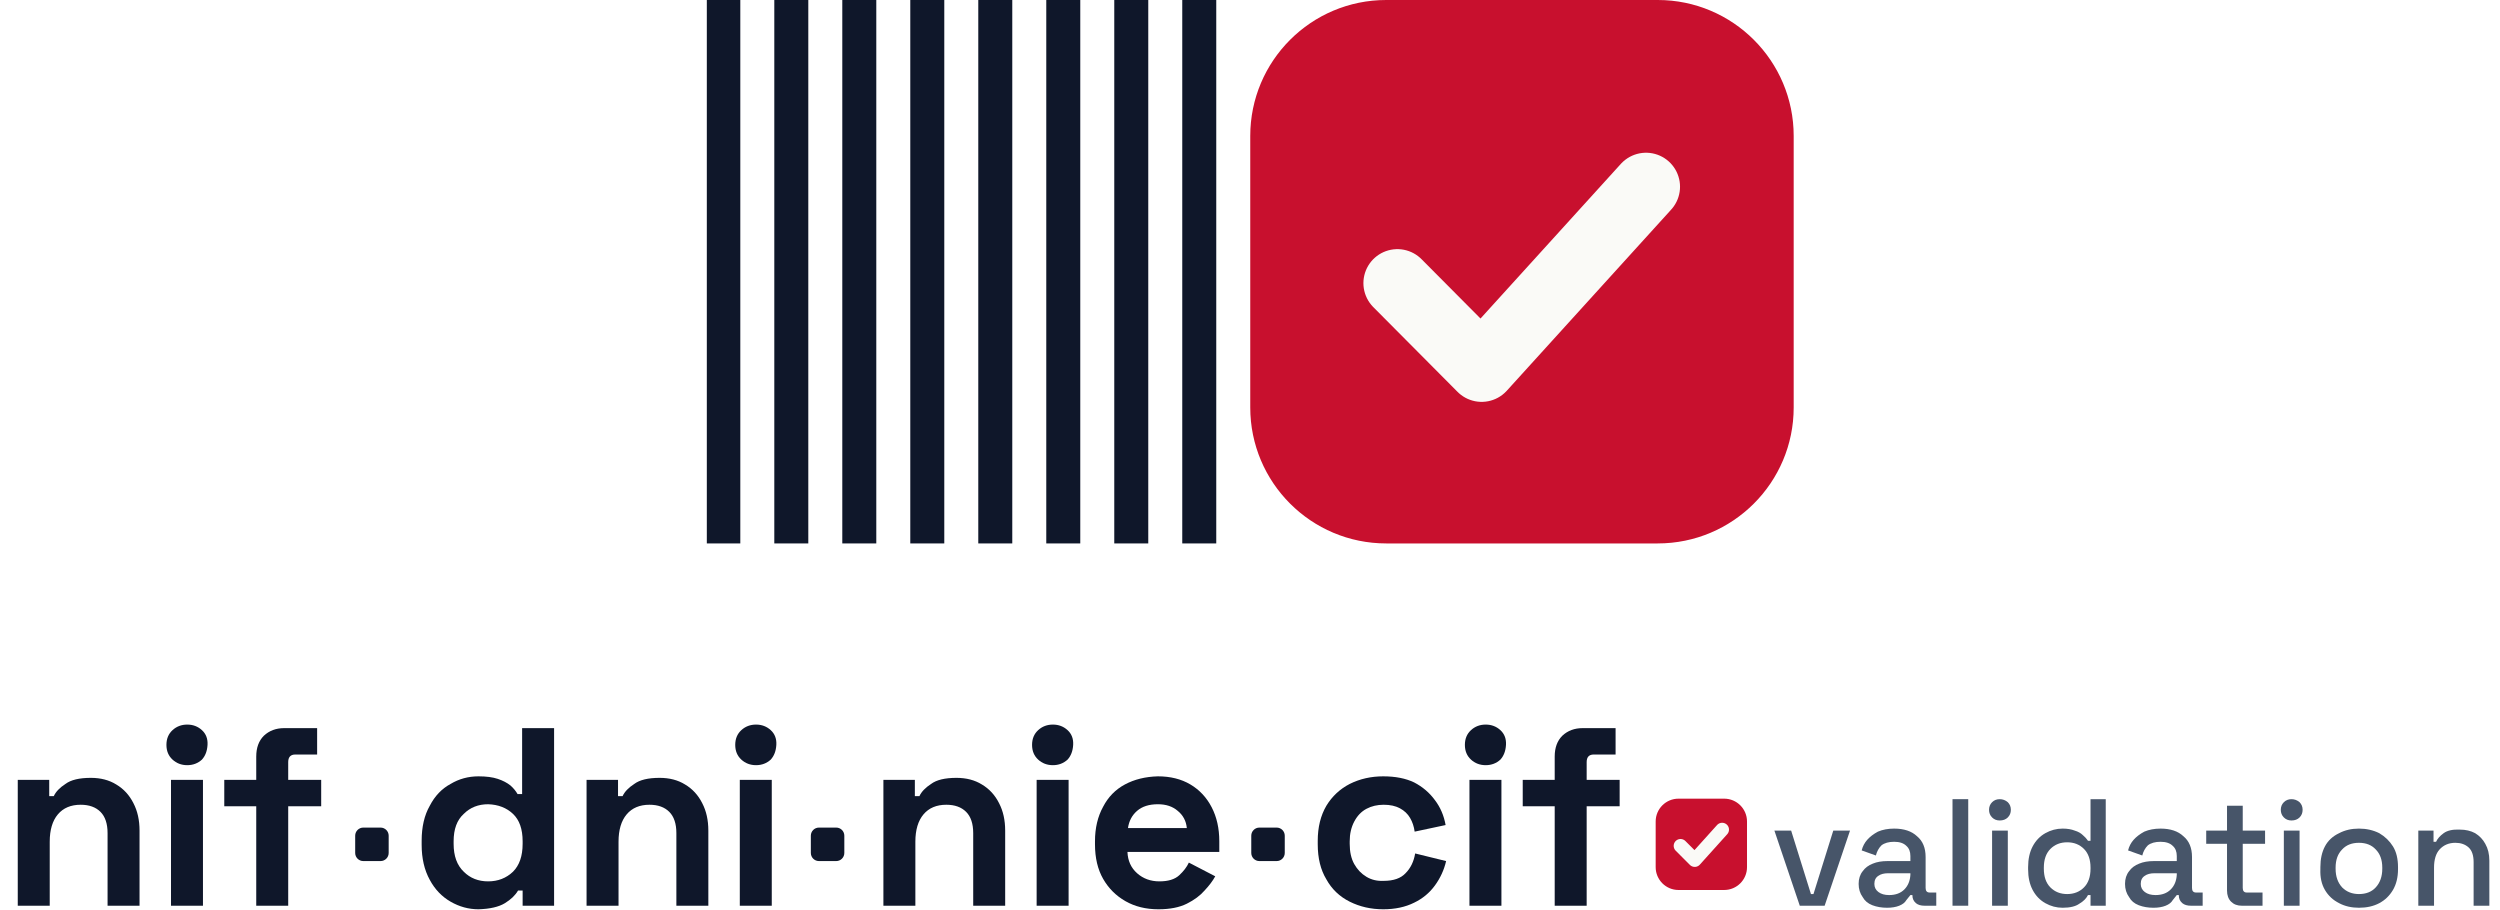
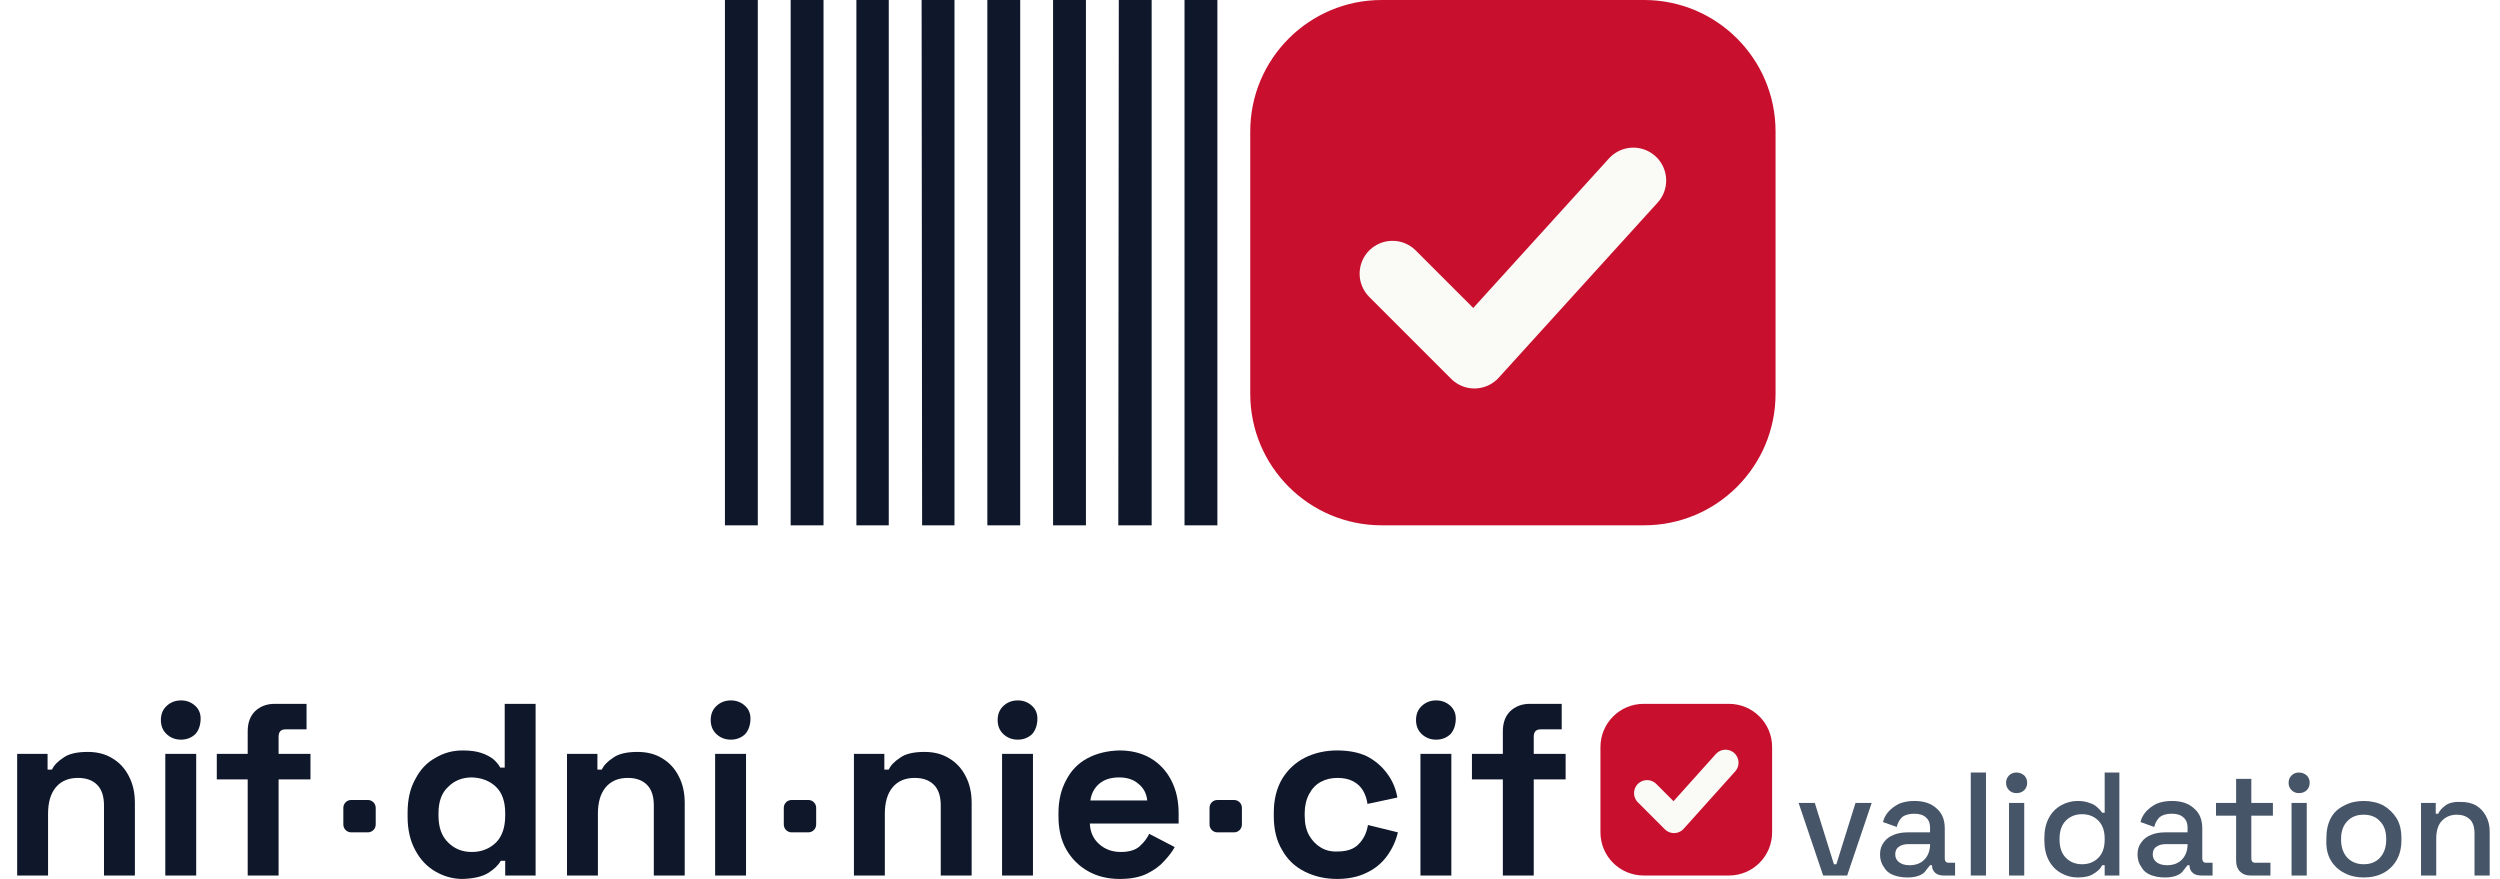
- <svg xmlns="http://www.w3.org/2000/svg" aria-labelledby="ta6y96 ta6y96d" role="img" viewBox="0 0 492.7 179.2">
+ <svg xmlns="http://www.w3.org/2000/svg" aria-labelledby="ta6y96 ta6y96d" role="img" viewBox="0 0 509.7 179.2">
  <defs>
    <path id="s0" d="M9.8 0H3.5v-24.8h6.2v3.2h.9q.6-1.3 2.3-2.4 1.6-1.2 5-1.2 2.9 0 5 1.3 2.2 1.3 3.4 3.7 1.2 2.3 1.2 5.4V0h-6.3v-14.3q0-2.8-1.4-4.2t-3.9-1.4q-2.9 0-4.5 1.9t-1.6 5.4z" />
    <path id="s1" d="M9.8 0H3.5v-24.8h6.3zM6.7-27.7q-1.7 0-2.9-1.1t-1.2-2.9 1.2-2.9 2.9-1.1 2.9 1.1 1.1 2.9-1.1 2.9q-1.2 1.1-2.9 1.1" />
    <path id="s2" d="M13.9 0H7.6v-19.6H1.3v-5.2h6.3v-4.6q0-2.6 1.5-4.1 1.6-1.5 4-1.5h6.5v5.2h-4.3q-1.4 0-1.4 1.5v3.5h6.5v5.2h-6.5z" />
    <path id="s3" d="M13.5.7Q10.6.7 8-.8T3.9-5.1Q2.3-8 2.3-12v-.8q0-4.1 1.6-6.9Q5.4-22.6 8-24q2.5-1.5 5.5-1.5 2.3 0 3.8.5t2.5 1.3q.9.8 1.4 1.7h.9v-13h6.3V0h-6.2v-3h-.9q-.8 1.4-2.6 2.5T13.5.7m1.9-5.5q2.9 0 4.9-1.9 1.9-1.9 1.9-5.5v-.5q0-3.6-1.9-5.4T15.4-20q-2.9 0-4.8 1.9-2 1.8-2 5.4v.5q0 3.6 2 5.5 1.9 1.9 4.8 1.9" />
    <path id="s4" d="M14.8.7Q11.1.7 8.3-.9T3.9-5.3t-1.6-6.8v-.6q0-3.9 1.6-6.8 1.5-2.9 4.3-4.4t6.5-1.6q3.7 0 6.4 1.6t4.2 4.5 1.5 6.7v2.1H8.7q.1 2.6 1.9 4.2T15-4.8 18.9-6t1.9-2.5L26-5.8q-.7 1.3-2.1 2.8-1.3 1.5-3.5 2.6T14.8.7m-6-16h11.6q-.2-2.1-1.8-3.4-1.5-1.3-3.9-1.3-2.6 0-4.1 1.3t-1.8 3.4" />
    <path id="s5" d="M15.2.7Q11.6.7 8.6-.8T4-5.2Q2.3-8 2.3-12.1v-.7q0-4 1.7-6.9 1.7-2.8 4.6-4.3 3-1.5 6.6-1.5t6.1 1.2q2.5 1.3 4.1 3.5 1.6 2.1 2.1 4.9l-6.1 1.3q-.2-1.5-.9-2.7t-2-1.9-3.2-.7-3.4.8-2.4 2.5-.9 3.9v.5q0 2.4.9 4t2.4 2.5 3.4.8q2.9 0 4.3-1.5 1.5-1.5 1.9-3.9l6.1 1.5Q27-6.2 25.4-4T21.3-.6Q18.7.7 15.2.7" />
    <path id="s6" d="M10.6 0H5.7l-5-14.8H4L7.9-2.3h.5l3.9-12.5h3.3z" />
    <path id="s7" d="M6.9.4Q5.3.4 4-.1T2.1-1.7q-.8-1.1-.8-2.6t.8-2.5q.7-1 2-1.5 1.2-.5 2.9-.5h4.5v-1q0-1.3-.8-2-.8-.8-2.4-.8t-2.5.7q-.8.8-1.1 2l-2.8-1Q2.2-12.1 3-13t2.1-1.6q1.4-.6 3.2-.6 2.9 0 4.5 1.5 1.7 1.4 1.7 4.1v6.1q0 .9.8.9h1.3V0h-2.3q-1.1 0-1.7-.5-.7-.6-.7-1.5v-.1h-.4l-.8 1q-.4.7-1.4 1.1T6.9.4m.4-2.5q1.9 0 3-1.1t1.2-2.9v-.3H7.1q-1.2 0-1.9.5-.8.5-.8 1.6 0 1 .8 1.6t2.1.6" />
    <path id="s8" d="M5.4 0H2.3v-21h3.1z" />
    <path id="s9" d="M5.4 0H2.3v-14.8h3.1zM3.8-16.8q-.9 0-1.5-.6t-.6-1.5.6-1.5 1.5-.6 1.6.6q.6.6.6 1.5t-.6 1.5-1.6.6" />
    <path id="sa" d="M8.4.4Q6.6.4 5-.5T2.5-3.1t-.9-4.1v-.4q0-2.4.9-4.1T5-14.3t3.4-.9q1.4 0 2.4.4 1 .3 1.6.9.6.5 1 1.1h.5V-21h3V0h-3v-2.1h-.5q-.5 1-1.7 1.7-1.1.8-3.3.8m.9-2.7q2 0 3.3-1.3t1.3-3.7v-.2q0-2.4-1.3-3.7t-3.3-1.3T6-11.2 4.7-7.5v.2q0 2.4 1.3 3.7t3.3 1.3" />
    <path id="sb" d="M11.9 0H7.8Q6.5 0 5.7-.8T4.9-3v-9.2H.8v-2.6h4.1v-4.9H8v4.9h4.4v2.6H8v8.7q0 .9.8.9h3.1z" />
    <path id="sc" d="M9.2.4Q7 .4 5.3-.5q-1.8-.9-2.8-2.6t-.9-4.1v-.4q0-2.4.9-4.1t2.8-2.6q1.7-.9 3.9-.9t4 .9q1.7 1 2.7 2.6t1 4.1v.4q0 2.4-1 4.1T13.2-.5t-4 .9m0-2.7q2.1 0 3.3-1.3 1.3-1.4 1.3-3.7v-.2q0-2.3-1.3-3.6-1.2-1.3-3.3-1.3t-3.3 1.3Q4.6-9.8 4.6-7.5v.2q0 2.3 1.3 3.7 1.3 1.3 3.3 1.3" />
    <path id="sd" d="M5.4 0H2.3v-14.8h3v2.2h.5q.4-.9 1.5-1.7t3.2-.7q1.7 0 3 .7 1.3.8 2 2.1.8 1.4.8 3.3V0h-3.1v-8.6q0-2-1-2.9t-2.6-.9q-1.9 0-3.1 1.3-1.1 1.2-1.1 3.6z" />
  </defs>
-   <path fill="#0f172a" d="M139.3 0h6.6v107.1h-6.6zm13.3 0h6.7v107.1h-6.7zM166 0h6.7v107.1H166zm13.4 0h6.7v107.1h-6.7zm13.4 0h6.7v107.1h-6.7zm13.4 0h6.7v107.1h-6.7zm13.4 0h6.7v107.1h-6.7zM233 0h6.7v107.1H233z" />
-   <rect width="107.1" height="107.1" x="246.4" fill="#c8102e" rx="26.8" />
-   <path fill="none" stroke="#fafaf7" stroke-linecap="round" stroke-linejoin="round" stroke-width="13.4" d="M275.4 55.8 292 72.5l32.4-35.7" />
+   <path fill="#0f172a" d="M147.8 0h6.7v107.1h-6.7zm13.4 0h6.7v107.1h-6.7zm13.4 0h6.6v107.1h-6.6zm13.3 0h6.7v107.1H188zm13.4 0h6.7v107.1h-6.7zm13.4 0h6.7v107.1h-6.7zm13.4 0h6.7v107.1H228zm13.4 0h6.7v107.1h-6.7z" />
+   <rect width="107.1" height="107.1" x="254.9" fill="#c8102e" rx="26.8" />
+   <path fill="none" stroke="#fafaf7" stroke-linecap="round" stroke-linejoin="round" stroke-width="13.4" d="m283.9 55.8 16.7 16.7L333 36.8" />
  <g fill="#0f172a" transform="translate(0 178.5)">
    <use href="#s0" />
    <use x="30.2" href="#s1" />
    <use x="42.9" href="#s2" />
    <use x="80.8" href="#s3" />
    <use x="112.1" href="#s0" />
    <use x="142.3" href="#s1" />
    <use x="170.6" href="#s0" />
    <use x="200.8" href="#s1" />
    <use x="213.5" href="#s4" />
    <use x="257.4" href="#s5" />
    <use x="286.1" href="#s1" />
    <use x="298.8" href="#s2" />
  </g>
  <rect width="6.6" height="6.6" x="70" y="163.1" fill="#0f172a" rx="1.6" />
  <rect width="6.6" height="6.6" x="159.8" y="163.1" fill="#0f172a" rx="1.6" />
  <rect width="6.6" height="6.6" x="246.6" y="163.1" fill="#0f172a" rx="1.6" />
-   <rect width="18" height="18" x="326.3" y="157.4" fill="#c8102e" rx="4.5" />
-   <path fill="none" stroke="#fafaf7" stroke-linecap="round" stroke-linejoin="round" stroke-width="2.7" d="m331.2 166.7 2.8 2.8 5.4-6" />
+   <rect width="35" height="35" x="326.3" y="143.5" fill="#c8102e" rx="8.8" />
+   <path fill="none" stroke="#fafaf7" stroke-linecap="round" stroke-linejoin="round" stroke-width="5.3" d="m335.8 161.7 5.5 5.5 10.5-11.7" />
  <g fill="#475569" transform="translate(0 178.5)">
-     <use x="349" href="#s6" />
-     <use x="365" href="#s7" />
-     <use x="382.5" href="#s8" />
-     <use x="390.3" href="#s9" />
-     <use x="398.1" href="#sa" />
-     <use x="417.5" href="#s7" />
-     <use x="434" href="#sb" />
-     <use x="447.8" href="#s9" />
-     <use x="455.7" href="#sc" />
-     <use x="474.3" href="#sd" />
+     <use x="366" href="#s6" />
+     <use x="382" href="#s7" />
+     <use x="399.5" href="#s8" />
+     <use x="407.3" href="#s9" />
+     <use x="415.2" href="#sa" />
+     <use x="434.5" href="#s7" />
+     <use x="451" href="#sb" />
+     <use x="464.9" href="#s9" />
+     <use x="472.7" href="#sc" />
+     <use x="491.3" href="#sd" />
  </g>
</svg>
